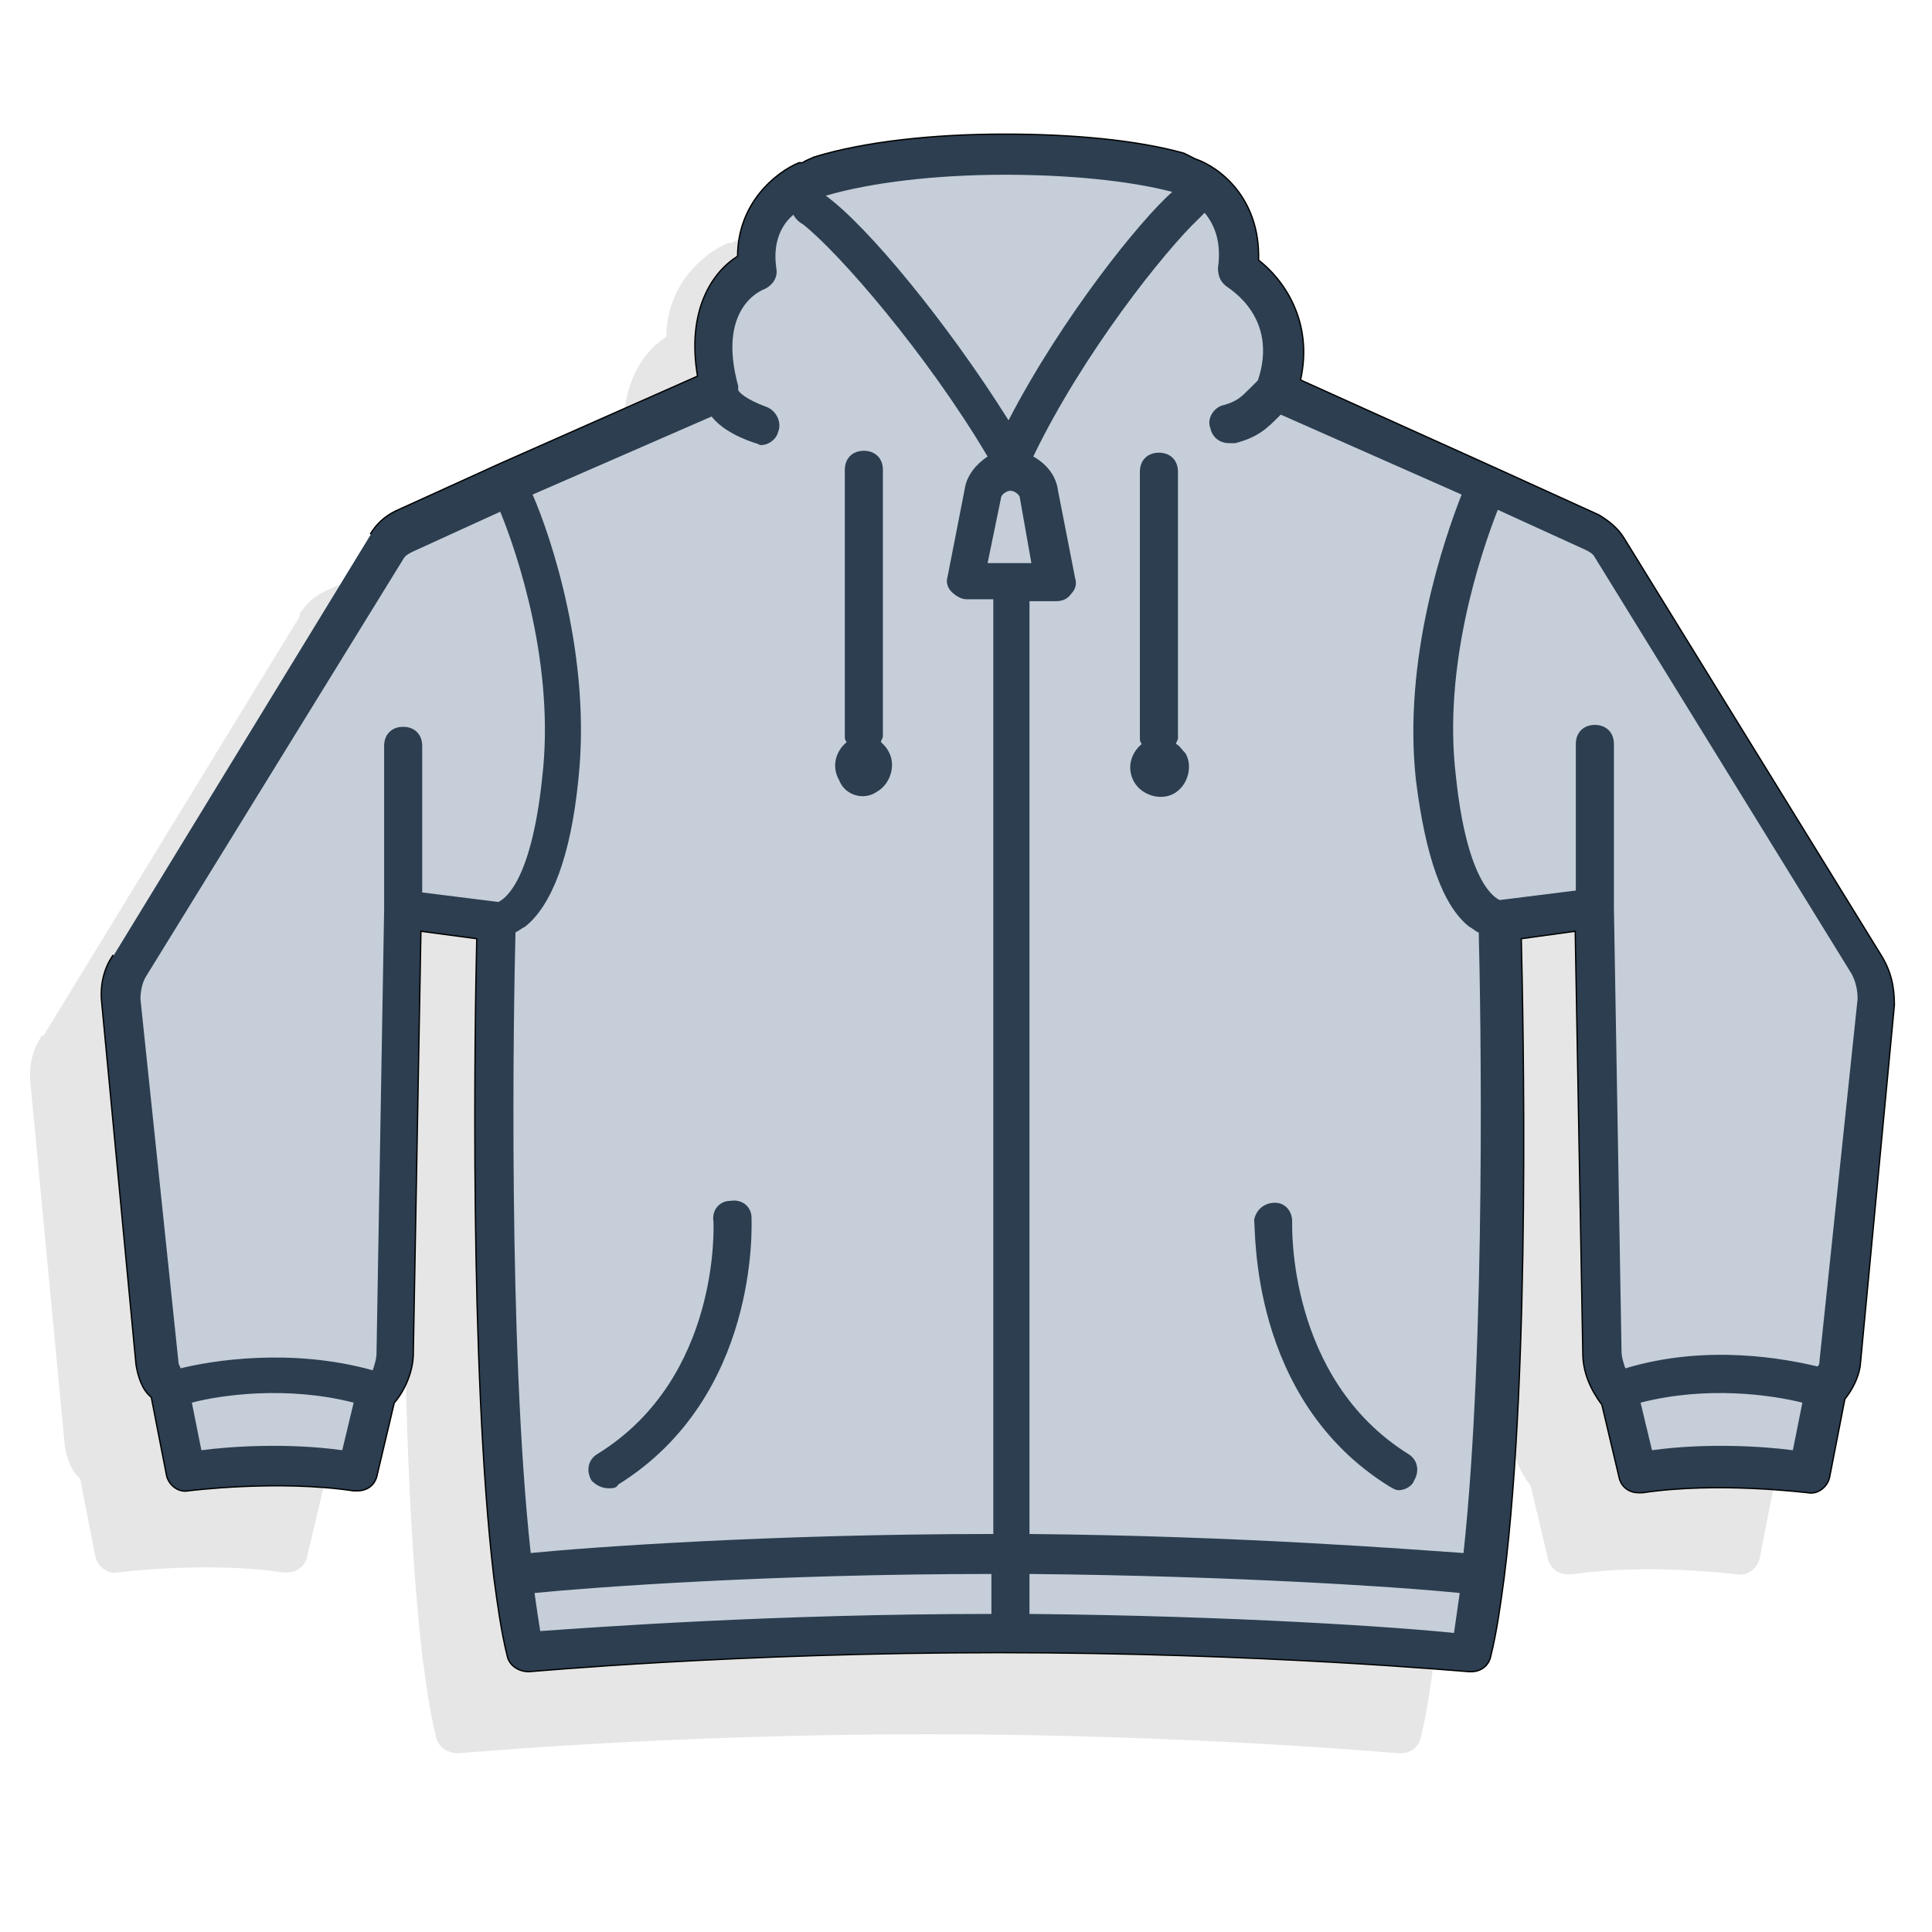
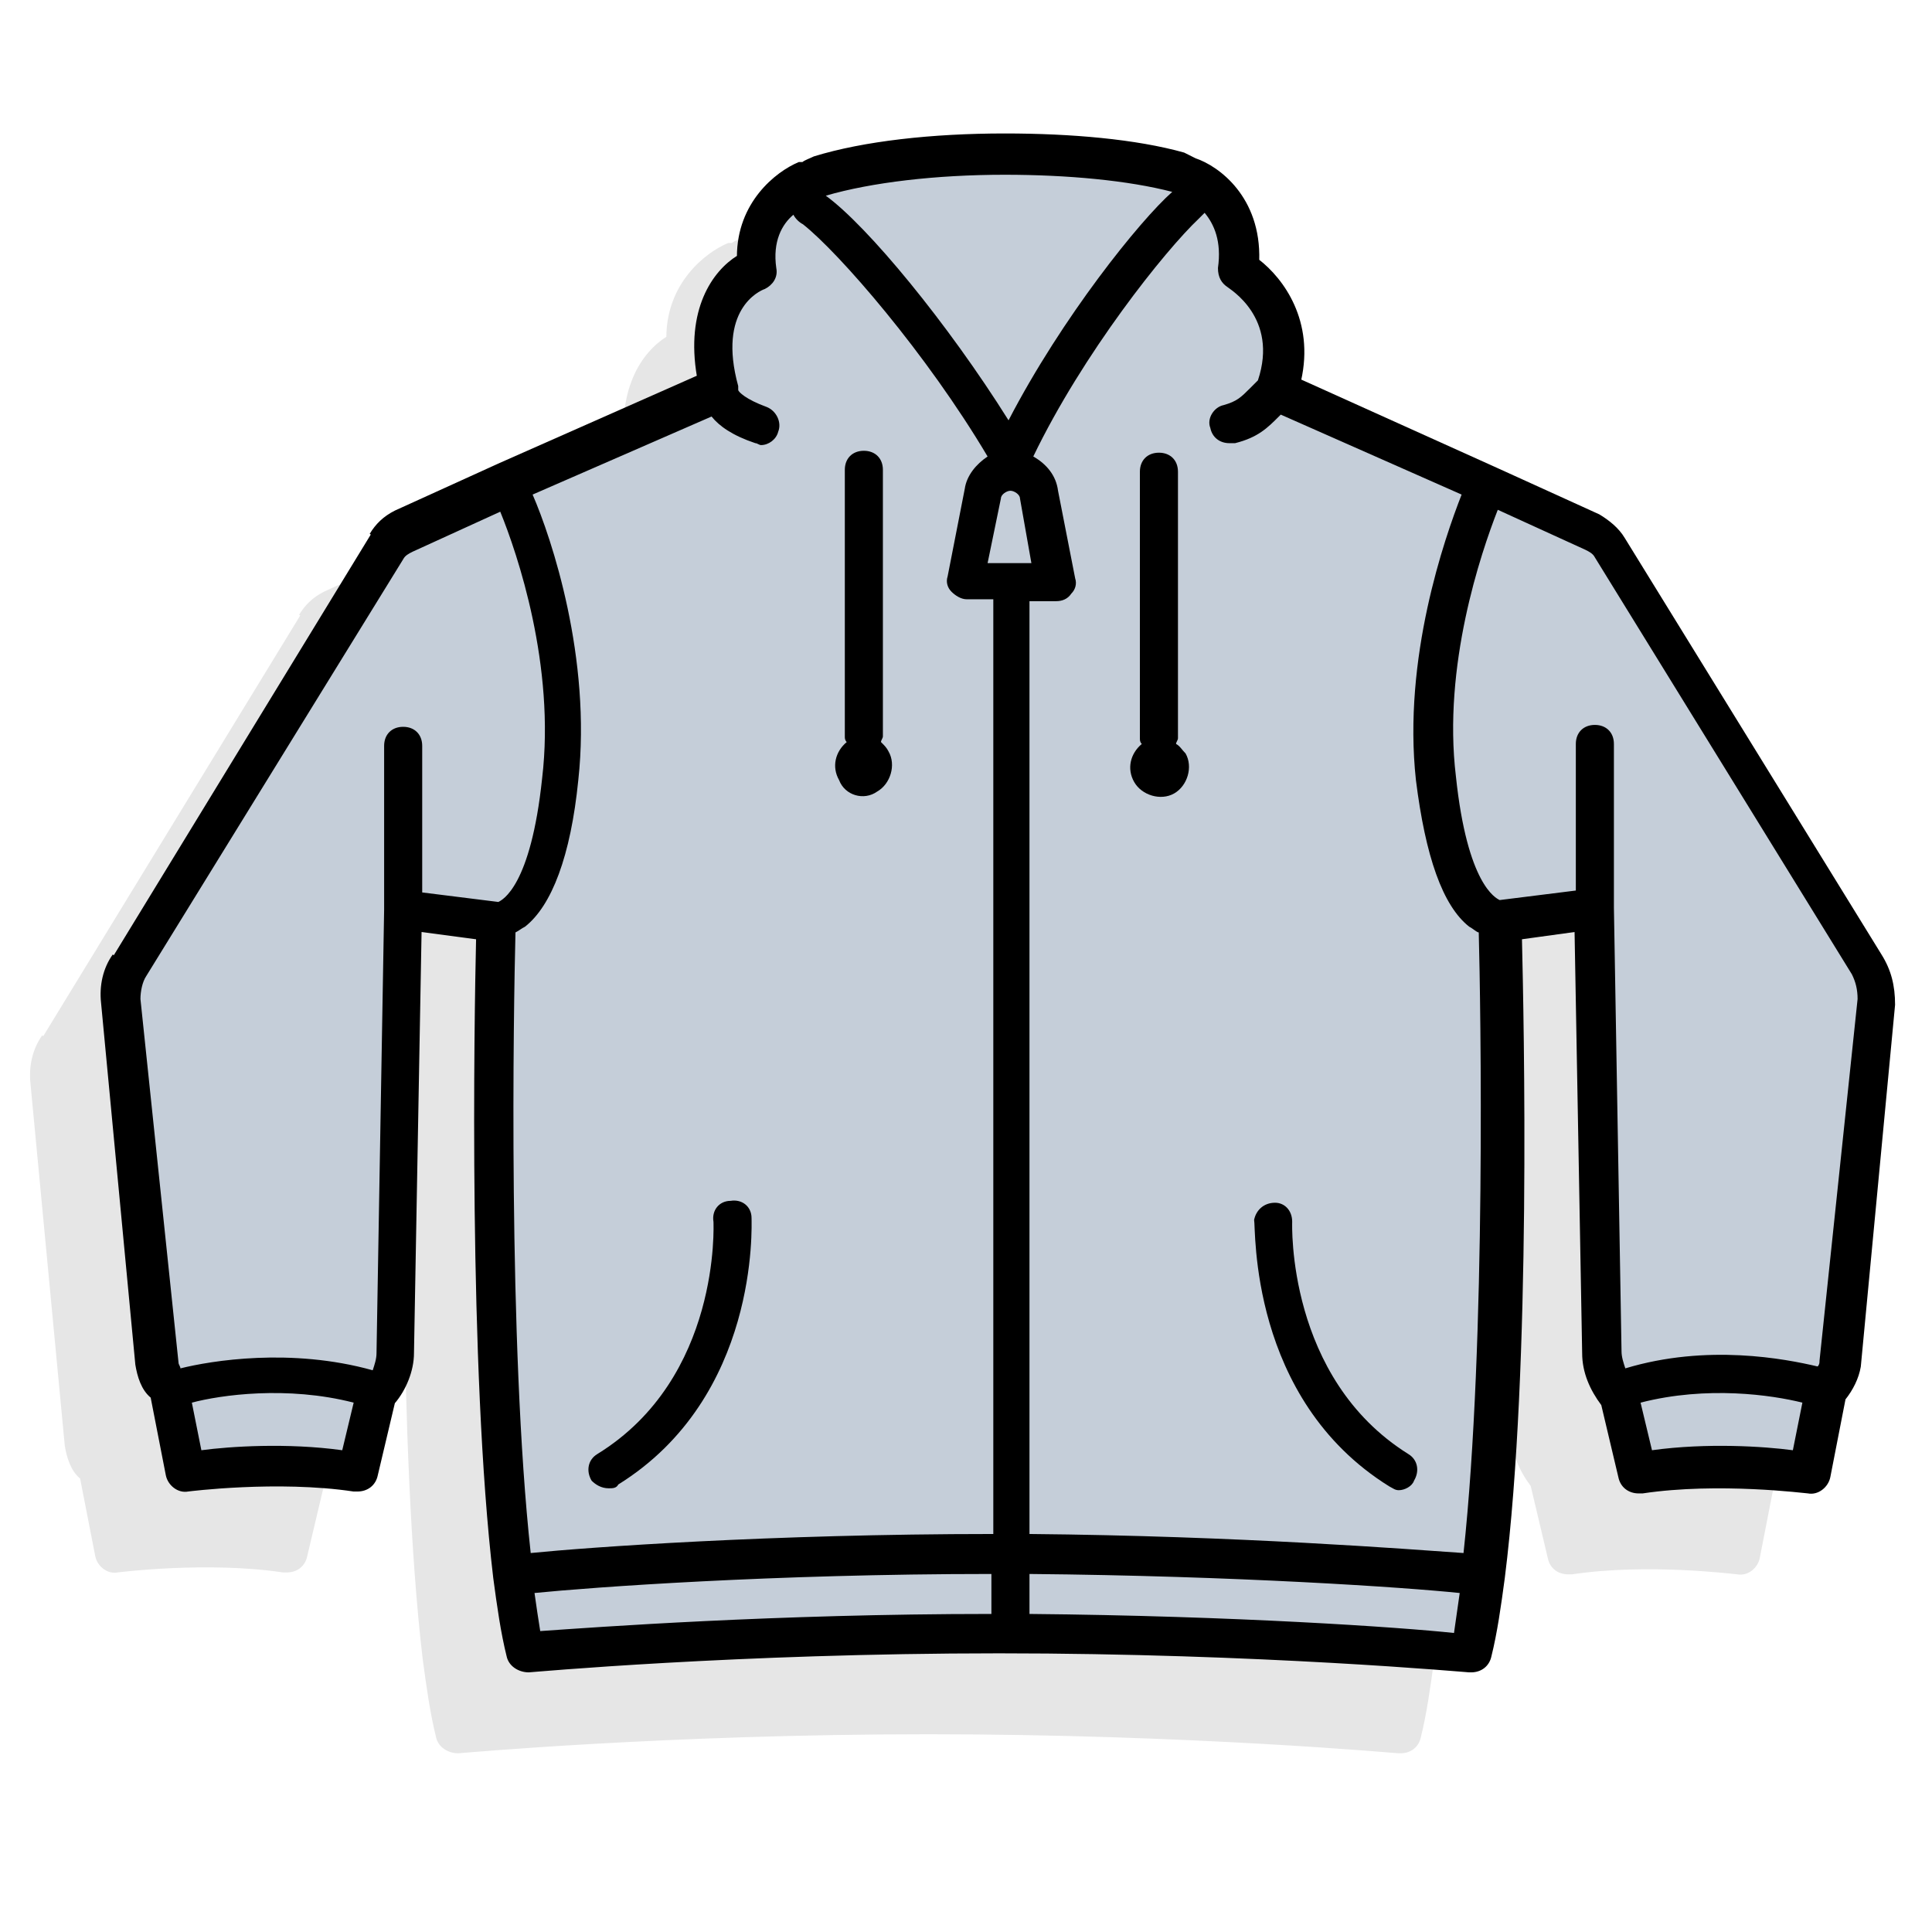
<svg xmlns="http://www.w3.org/2000/svg" version="1.1" id="Layer_1" x="0px" y="0px" width="740px" height="740px" viewBox="0 0 740 740" enable-background="new 0 0 740 740" xml:space="preserve">
  <g opacity="0.1">
    <path stroke="#000000" stroke-miterlimit="10" d="M16.558,396.886c-3.646,5.105-5.104,11.666-4.375,18.23l13.125,138.539   c0.729,4.375,2.188,9.479,5.834,12.395l5.833,29.896c0.729,3.646,4.375,6.562,8.021,5.834c0,0,34.271-4.377,63.438,0   c0.729,0,0.729,0,1.458,0c3.646,0,6.562-2.188,7.291-5.834l6.562-27.709c4.375-5.104,7.291-12.396,7.291-18.957l2.917-161.873   l21.875,2.916c-0.729,31.354-2.917,164.789,6.562,244.998c1.458,10.938,2.916,21.146,5.104,29.896   c0.729,3.646,4.375,5.832,8.021,5.832c0.729,0,79.479-7.291,180.103-7.291c99.896,0,179.373,7.291,180.104,7.291h0.729   c3.646,0,6.562-2.188,7.292-5.832c2.188-8.75,3.646-18.959,5.104-29.896c10.207-80.938,7.291-213.646,6.562-244.998l21.146-2.916   l2.918,161.873c0,7.291,2.916,13.854,7.291,19.688l6.562,27.707c0.729,3.646,3.646,5.834,7.292,5.834c0.729,0,0.729,0,1.458,0   c29.166-4.373,62.708,0,63.438,0c3.646,0.73,7.291-2.188,8.021-5.834l5.832-29.895c2.919-3.646,5.104-8.021,5.835-12.396   l13.125-138.541c-0.003-7.291-1.462-13.123-5.104-18.957L594.785,237.2c-2.188-3.646-5.834-6.562-9.479-8.75l-40.104-18.229   l-74.375-33.541c5.104-22.604-6.562-38.646-16.041-45.938c0.729-24.062-15.312-35.729-24.062-38.646   c-1.458-0.729-2.916-1.457-4.374-2.187c-18.229-5.104-43.021-7.293-68.54-7.293c-27.709,0-53.959,2.916-72.918,8.75   c-1.457,0.729-3.646,1.459-4.375,2.188c-0.729,0-1.457,0-1.457,0c-8.75,3.646-23.334,15.312-23.334,35.729   c-9.479,5.834-19.688,20.418-15.312,45.938l-75.834,33.543l-40.104,18.229c-4.375,2.188-7.292,5.104-9.479,8.75" />
  </g>
  <g>
-     <path fill="#C5CED9" stroke="#000000" stroke-miterlimit="10" d="M43.586,365.89c-3.646,5.104-5.104,11.666-4.375,18.229   l13.125,138.539c0.729,4.375,2.188,9.479,5.834,12.396l5.833,29.896c0.729,3.646,4.375,6.562,8.021,5.834   c0,0,34.271-4.377,63.438,0c0.729,0,0.729,0,1.458,0c3.646,0,6.562-2.188,7.291-5.834l6.562-27.709   c4.375-5.104,7.291-12.396,7.291-18.957l2.917-161.873l21.875,2.916c-0.729,31.354-2.917,164.789,6.562,244.998   c1.458,10.938,2.916,21.146,5.104,29.896c0.729,3.646,4.375,5.832,8.021,5.832c0.729,0,79.479-7.291,180.103-7.291   c99.896,0,179.373,7.291,180.104,7.291h0.729c3.646,0,6.562-2.188,7.292-5.832c2.188-8.75,3.646-18.959,5.104-29.896   c10.208-80.938,7.291-213.646,6.562-244.998l21.146-2.916l2.918,161.873c0,7.291,2.916,13.854,7.291,19.688l6.562,27.707   c0.729,3.646,3.646,5.834,7.292,5.834c0.729,0,0.729,0,1.458,0c29.166-4.373,62.708,0,63.437,0   c3.646,0.729,7.291-2.188,8.021-5.834l5.832-29.896c2.919-3.646,5.104-8.021,5.835-12.396l13.125-138.541   c-0.003-7.291-1.462-13.123-5.106-18.957l-98.435-159.686c-2.188-3.646-5.834-6.562-9.479-8.75l-40.104-18.229l-74.375-33.541   c5.104-22.604-6.562-38.646-16.041-45.938c0.729-24.062-15.312-35.729-24.062-38.646c-1.457-0.729-2.916-1.457-4.373-2.187   c-18.229-5.104-43.021-7.293-68.541-7.293c-27.708,0-53.958,2.916-72.917,8.75c-1.458,0.729-3.646,1.459-4.375,2.188   c-0.729,0-1.458,0-1.458,0c-8.75,3.646-23.333,15.312-23.333,35.729c-9.479,5.834-19.688,20.418-15.312,45.938l-75.833,33.543   l-40.104,18.229c-4.375,2.188-7.292,5.104-9.479,8.75" />
+     <path fill="#C5CED9" stroke="#000000" stroke-miterlimit="10" d="M43.586,365.89c-3.646,5.104-5.104,11.666-4.375,18.229   l13.125,138.539c0.729,4.375,2.188,9.479,5.834,12.396l5.833,29.896c0.729,3.646,4.375,6.562,8.021,5.834   c0,0,34.271-4.377,63.438,0c0.729,0,0.729,0,1.458,0c3.646,0,6.562-2.188,7.291-5.834l6.562-27.709   c4.375-5.104,7.291-12.396,7.291-18.957l2.917-161.873l21.875,2.916c-0.729,31.354-2.917,164.789,6.562,244.998   c1.458,10.938,2.916,21.146,5.104,29.896c0.729,3.646,4.375,5.832,8.021,5.832c0.729,0,79.479-7.291,180.104-7.291   c99.896,0,179.372,7.291,180.104,7.291h0.729c3.646,0,6.562-2.188,7.293-5.832c2.188-8.75,3.646-18.959,5.104-29.896   c10.208-80.938,7.291-213.646,6.562-244.998l21.146-2.916l2.918,161.873c0,7.291,2.916,13.854,7.291,19.688l6.562,27.707   c0.729,3.646,3.646,5.834,7.292,5.834c0.729,0,0.729,0,1.458,0c29.166-4.373,62.708,0,63.437,0   c3.646,0.729,7.291-2.188,8.021-5.834l5.832-29.896c2.919-3.646,5.104-8.021,5.835-12.396l13.125-138.541   c-0.003-7.291-1.462-13.123-5.106-18.957l-98.435-159.686c-2.188-3.646-5.834-6.562-9.479-8.75l-40.104-18.229l-74.375-33.541   c5.104-22.604-6.562-38.646-16.041-45.938c0.729-24.062-15.312-35.729-24.062-38.646c-1.457-0.729-2.916-1.457-4.373-2.187   c-18.229-5.104-43.021-7.293-68.541-7.293c-27.708,0-53.958,2.916-72.917,8.75c-1.458,0.729-3.646,1.459-4.375,2.188   c-0.729,0-1.458,0-1.458,0c-8.75,3.646-23.333,15.312-23.333,35.729c-9.479,5.834-19.688,20.418-15.312,45.938l-75.833,33.543   l-40.104,18.229c-4.375,2.188-7.292,5.104-9.479,8.75" />
  </g>
  <g>
-     <path fill="#2C3E50" d="M720.247,365.89l-98.437-159.687c-2.188-3.646-5.834-6.562-9.479-8.75l-40.104-18.229l0,0l-74.375-33.541   c5.104-22.604-6.562-38.646-16.041-45.938c0.729-24.062-15.312-35.729-24.062-38.646c-1.459-0.729-2.916-1.457-4.375-2.187   c-18.229-5.104-43.021-7.293-68.541-7.293c-27.708,0-53.958,2.916-72.917,8.75c-1.458,0.729-3.646,1.459-4.375,2.188   c-0.729,0-1.458,0-1.458,0c-8.75,3.646-23.333,15.312-23.333,35.729c-9.479,5.834-19.688,20.418-15.312,45.938l-75.833,33.543l0,0   l0,0l-40.104,18.229c-4.375,2.188-7.292,5.104-9.479,8.75L43.586,365.891c-3.646,5.104-5.104,11.666-4.375,18.229l13.125,138.539   c0.729,4.375,2.188,9.479,5.834,12.396l5.833,29.896c0.729,3.646,4.375,6.562,8.021,5.834c0,0,34.271-4.377,63.438,0   c0.729,0,0.729,0,1.458,0c3.646,0,6.562-2.188,7.291-5.834l6.562-27.709l0,0l0,0c4.375-5.104,7.291-12.396,7.291-18.957   l2.917-161.873l21.875,2.916c-0.729,31.354-2.917,164.789,6.562,244.998l0,0l0,0c1.458,10.938,2.916,21.146,5.104,29.896   c0.729,3.646,4.375,5.832,8.021,5.832c0.729,0,79.479-7.291,180.103-7.291c99.896,0,179.373,7.291,180.104,7.291h0.729   c3.646,0,6.562-2.188,7.292-5.832c2.188-8.75,3.646-18.959,5.104-29.896l0,0l0,0c10.208-80.938,7.291-213.646,6.562-244.998   l21.146-2.916l2.918,161.873c0,7.291,2.916,13.854,7.291,19.688l6.562,27.707c0.729,3.646,3.646,5.834,7.292,5.834   c0.729,0,0.729,0,1.458,0c29.166-4.373,62.708,0,63.437,0c3.646,0.729,7.291-2.188,8.021-5.834l5.832-29.896   c2.919-3.646,5.104-8.021,5.835-12.396l13.125-138.541C725.353,377.556,723.894,371.724,720.247,365.89z M470.147,109.953   c0.729,0.729,19.688,11.668,11.666,35.729c-1.458,1.459-2.188,2.188-2.917,2.918c-3.646,3.646-5.104,5.104-10.209,6.562   c-3.646,0.729-6.562,5.104-5.104,8.75c0.729,3.646,3.646,5.834,7.291,5.834c0.729,0,1.459,0,2.188,0   c8.75-2.188,12.396-5.834,16.771-10.209l0.729-0.729l69.271,30.625c-6.562,16.771-22.604,62.707-17.5,109.373   c3.646,29.168,10.209,48.125,20.417,56.146c1.458,0.729,2.916,2.188,3.646,2.188c0.729,27.707,2.917,156.771-5.833,237.705   c-21.146-1.457-86.041-6.562-166.248-7.291V230.265h10.209c2.188,0,4.374-0.729,5.832-2.919c1.458-1.456,2.188-3.645,1.458-5.831   l-6.562-33.544c-0.729-5.831-4.375-10.206-9.479-13.125c18.958-39.375,50.312-78.747,63.438-91.145   c0.729-0.73,1.459-1.457,2.188-2.188c3.646,4.375,6.562,10.938,5.104,21.146C466.5,106.308,467.959,108.496,470.147,109.953z    M383.377,190.89c0-1.46,2.188-2.919,3.646-2.919s3.646,1.459,3.646,2.919l4.375,24.79h-16.771L383.377,190.89z M384.836,66.933   c24.062,0,47.396,2.188,64.164,6.562c-12.396,10.938-42.289,48.123-62.705,87.498c-23.333-37.188-53.958-74.373-70-86.041   C333.794,69.849,358.585,66.933,384.836,66.933z M272.544,159.537c2.917,3.646,8.021,7.293,16.771,10.209   c0.729,0,1.458,0.729,2.188,0.729c2.917,0,5.833-2.188,6.562-5.104c1.458-3.646-0.729-8.021-4.375-9.479   c-8.021-2.916-10.938-5.832-10.938-6.562c0,0,0,0,0-0.729c0,0,0,0,0-0.729c-8.021-29.168,8.021-36.459,10.208-37.188   c2.916-1.459,5.104-4.375,4.374-8.021c-1.458-10.207,2.188-16.771,6.562-20.416c0.729,1.457,2.188,2.916,3.646,3.646   c13.854,10.938,47.396,49.581,70.729,88.956c-4.375,2.919-8.021,7.291-8.749,12.396l-6.562,33.541   c-0.729,2.188,0,4.375,1.459,5.834c1.458,1.457,3.646,2.916,5.833,2.916h10.208v358.019c-85.312,0-155.312,5.104-177.188,7.291   c-8.749-80.207-6.562-209.269-5.833-237.705c1.458-0.729,2.188-1.459,3.646-2.188c10.208-8.021,17.499-26.979,20.417-56.146   c5.104-46.667-10.208-92.603-17.5-109.374L272.544,159.537z M55.984,373.91l98.438-159.689c0.729-1.457,2.188-2.186,3.646-2.916   l33.542-15.312c6.562,16.043,21.146,59.062,16.042,102.084c-4.375,41.562-15.312,46.664-16.771,47.396l-29.167-3.646v-56.146   c0-4.375-2.916-7.293-7.292-7.293c-4.374,0-7.291,2.918-7.291,7.293v62.709l-2.918,169.896c0,2.188-0.729,4.375-1.458,6.562   c-31.354-8.75-61.979-3.646-73.646-0.729c0-0.729-0.729-1.457-0.729-2.188L53.796,382.658   C53.797,379.742,54.526,376.097,55.984,373.91z M77.13,555.472l-3.646-18.229c10.938-2.916,36.458-6.562,61.979,0l-4.375,18.229   C109.941,552.554,88.067,554.013,77.13,555.472z M204.731,610.156c21.875-2.188,91.146-7.291,175-7.291v15.312   c-83.125,0-151.666,5.104-172.812,6.562C206.191,620.365,205.462,615.263,204.731,610.156z M394.314,618.179v-15.313   c79.479,0.729,143.646,5.104,164.79,7.291c-0.729,5.104-1.458,10.209-2.188,15.312   C536.499,623.281,473.063,618.906,394.314,618.179z M632.749,555.472l-4.374-18.229c25.521-6.562,50.312-2.916,61.979,0   l-3.646,18.229C675.769,554.013,653.895,552.554,632.749,555.472z M696.914,521.199c0,0.729,0,1.459-0.729,2.188   c-12.396-2.918-42.29-8.75-73.646,0.729c-0.729-2.188-1.458-4.375-1.458-6.562l-2.917-169.896V284.95   c0-4.375-2.917-7.291-7.291-7.291c-4.375,0-7.293,2.918-7.293,7.291v56.146l-29.165,3.646c-1.458-0.729-12.396-5.834-16.771-47.396   c-5.104-42.293,9.479-85.312,16.041-102.082l33.541,15.312c1.458,0.729,2.916,1.457,3.646,2.916l98.438,159.686   c1.457,2.916,2.188,5.834,2.188,9.479L696.914,521.199z" />
-     <path fill="#2C3E50" d="M335.981,303.182c5.104-2.918,7.291-10.21,4.375-15.312c-0.729-1.457-1.458-2.188-2.917-3.646   c0-0.729,0.729-1.455,0.729-2.188V179.953c0-4.375-2.917-7.291-7.291-7.291c-4.375,0-7.292,2.916-7.292,7.291v102.081   c0,0.729,0,1.46,0.729,2.188c-4.375,3.646-5.833,9.48-2.916,14.585C323.586,304.64,330.878,306.825,335.981,303.182z" />
-     <path fill="#2C3E50" d="M450.459,284.953c0-0.73,0.729-1.46,0.729-2.188V180.681c0-4.375-2.916-7.29-7.292-7.29   c-4.374,0-7.29,2.915-7.29,7.29v102.084c0,0.729,0,1.456,0.729,2.188c-4.375,3.645-5.832,9.479-2.916,14.584   c2.916,5.104,10.209,7.29,15.312,4.372c5.104-2.916,7.291-10.207,4.375-15.312C452.647,287.138,451.916,285.681,450.459,284.953z" />
-     <path fill="#2C3E50" d="M532.125,569.324c1.459,0.729,2.188,1.457,3.646,1.457c2.188,0,5.104-1.457,5.833-3.646   c2.188-3.646,1.458-8.021-2.188-10.209c-46.665-29.166-44.479-88.229-44.479-88.957c0-4.375-2.916-7.291-6.562-7.291   c-4.375,0-7.291,2.916-8.021,6.562C481.084,470.158,478.168,535.781,532.125,569.324z" />
-     <path fill="#2C3E50" d="M233.171,570.054c1.458,0,2.916,0,3.646-1.457c53.958-33.543,51.042-99.166,51.042-102.084   c0-4.375-3.646-7.291-8.021-6.562c-4.375,0-7.292,3.646-6.562,8.021c0,0.729,2.916,59.791-44.479,88.957   c-3.646,2.188-4.375,6.562-2.188,10.209C228.065,568.597,230.253,570.054,233.171,570.054z" />
+     <path d="M720.247,365.89L621.81,206.203c-2.188-3.646-5.834-6.562-9.479-8.75l-40.104-18.229l0,0l-74.375-33.541   c5.104-22.604-6.562-38.646-16.041-45.938c0.729-24.062-15.312-35.729-24.062-38.646c-1.459-0.729-2.916-1.457-4.375-2.187   c-18.229-5.104-43.021-7.293-68.541-7.293c-27.708,0-53.958,2.916-72.917,8.75c-1.458,0.729-3.646,1.459-4.375,2.188   c-0.729,0-1.458,0-1.458,0c-8.75,3.646-23.333,15.312-23.333,35.729c-9.479,5.834-19.688,20.418-15.312,45.938l-75.833,33.543l0,0   l0,0l-40.104,18.229c-4.375,2.188-7.292,5.104-9.479,8.75L43.586,365.891c-3.646,5.104-5.104,11.666-4.375,18.229l13.125,138.539   c0.729,4.375,2.188,9.479,5.834,12.396l5.833,29.896c0.729,3.646,4.375,6.562,8.021,5.834c0,0,34.271-4.377,63.438,0   c0.729,0,0.729,0,1.458,0c3.646,0,6.562-2.188,7.291-5.834l6.562-27.709l0,0l0,0c4.375-5.104,7.291-12.396,7.291-18.957   l2.917-161.873l21.875,2.916c-0.729,31.354-2.917,164.789,6.562,244.998l0,0l0,0c1.458,10.938,2.916,21.146,5.104,29.896   c0.729,3.646,4.375,5.832,8.021,5.832c0.729,0,79.479-7.291,180.104-7.291c99.896,0,179.372,7.291,180.104,7.291h0.729   c3.646,0,6.562-2.188,7.293-5.832c2.188-8.75,3.646-18.959,5.104-29.896l0,0l0,0c10.208-80.938,7.291-213.646,6.562-244.998   l21.146-2.916l2.918,161.873c0,7.291,2.916,13.854,7.291,19.688l6.562,27.707c0.729,3.646,3.646,5.834,7.292,5.834   c0.729,0,0.729,0,1.458,0c29.166-4.373,62.708,0,63.437,0c3.646,0.729,7.291-2.188,8.021-5.834l5.832-29.896   c2.919-3.646,5.104-8.021,5.835-12.396l13.125-138.541C725.354,377.556,723.894,371.724,720.247,365.89z M470.147,109.953   c0.729,0.729,19.688,11.668,11.665,35.729c-1.457,1.459-2.188,2.188-2.916,2.918c-3.646,3.646-5.104,5.104-10.209,6.562   c-3.646,0.729-6.562,5.104-5.104,8.75c0.729,3.646,3.646,5.834,7.291,5.834c0.729,0,1.459,0,2.188,0   c8.75-2.188,12.396-5.834,16.771-10.209l0.729-0.729l69.271,30.625c-6.562,16.771-22.604,62.707-17.5,109.373   c3.646,29.167,10.209,48.125,20.417,56.146c1.458,0.729,2.916,2.188,3.646,2.188c0.729,27.707,2.916,156.771-5.834,237.705   c-21.146-1.457-86.041-6.562-166.248-7.291V230.265h10.21c2.188,0,4.374-0.729,5.832-2.919c1.458-1.456,2.188-3.645,1.458-5.831   l-6.562-33.544c-0.729-5.831-4.375-10.206-9.479-13.125c18.958-39.375,50.312-78.747,63.438-91.145   c0.729-0.73,1.459-1.457,2.188-2.188c3.646,4.375,6.562,10.938,5.104,21.146C466.5,106.308,467.959,108.496,470.147,109.953z    M383.377,190.89c0-1.46,2.188-2.919,3.646-2.919c1.457,0,3.646,1.459,3.646,2.919l4.375,24.79h-16.771L383.377,190.89z    M384.836,66.933c24.062,0,47.396,2.188,64.164,6.562c-12.396,10.938-42.289,48.123-62.705,87.498   c-23.333-37.188-53.958-74.373-70-86.041C333.794,69.849,358.585,66.933,384.836,66.933z M272.544,159.537   c2.917,3.646,8.021,7.293,16.771,10.209c0.729,0,1.458,0.729,2.188,0.729c2.917,0,5.833-2.188,6.562-5.104   c1.458-3.646-0.729-8.021-4.375-9.479c-8.021-2.916-10.938-5.832-10.938-6.562c0,0,0,0,0-0.729c0,0,0,0,0-0.729   c-8.021-29.168,8.021-36.459,10.208-37.188c2.916-1.459,5.104-4.375,4.374-8.021c-1.458-10.207,2.188-16.771,6.562-20.416   c0.729,1.457,2.188,2.916,3.646,3.646c13.854,10.938,47.396,49.581,70.729,88.956c-4.375,2.919-8.021,7.291-8.75,12.396   l-6.562,33.541c-0.729,2.188,0,4.375,1.459,5.834c1.458,1.457,3.646,2.916,5.833,2.916h10.208v358.019   c-85.312,0-155.312,5.104-177.188,7.291c-8.749-80.207-6.562-209.269-5.833-237.705c1.458-0.729,2.188-1.459,3.646-2.188   c10.208-8.021,17.499-26.979,20.417-56.146c5.104-46.667-10.208-92.603-17.5-109.374L272.544,159.537z M55.984,373.91   l98.438-159.689c0.729-1.457,2.188-2.186,3.646-2.916l33.542-15.312c6.562,16.043,21.146,59.062,16.042,102.084   c-4.375,41.562-15.312,46.664-16.771,47.396l-29.167-3.646v-56.146c0-4.375-2.916-7.293-7.292-7.293   c-4.374,0-7.291,2.918-7.291,7.293v62.708l-2.918,169.896c0,2.188-0.729,4.375-1.458,6.562c-31.354-8.75-61.979-3.646-73.646-0.729   c0-0.729-0.729-1.457-0.729-2.188L53.796,382.658C53.797,379.742,54.526,376.097,55.984,373.91z M77.13,555.472l-3.646-18.229   c10.938-2.916,36.458-6.562,61.979,0l-4.375,18.229C109.941,552.554,88.067,554.013,77.13,555.472z M204.731,610.156   c21.875-2.188,91.146-7.291,175-7.291v15.312c-83.125,0-151.666,5.104-172.812,6.562   C206.191,620.365,205.462,615.263,204.731,610.156z M394.314,618.179v-15.312c79.479,0.729,143.646,5.104,164.789,7.291   c-0.729,5.104-1.457,10.209-2.188,15.312C536.499,623.281,473.062,618.906,394.314,618.179z M632.749,555.472l-4.374-18.229   c25.521-6.562,50.312-2.916,61.979,0l-3.646,18.229C675.769,554.013,653.895,552.554,632.749,555.472z M696.914,521.199   c0,0.729,0,1.459-0.729,2.188c-12.396-2.918-42.29-8.75-73.646,0.729c-0.729-2.188-1.458-4.375-1.458-6.562l-2.917-169.896V284.95   c0-4.375-2.917-7.291-7.291-7.291c-4.375,0-7.293,2.918-7.293,7.291v56.146l-29.165,3.646c-1.458-0.729-12.396-5.834-16.771-47.396   c-5.104-42.293,9.479-85.312,16.041-102.082l33.541,15.312c1.458,0.729,2.916,1.457,3.646,2.916l98.438,159.686   c1.457,2.916,2.188,5.834,2.188,9.479L696.914,521.199z" />
+     <path d="M335.981,303.182c5.104-2.918,7.291-10.21,4.375-15.312c-0.729-1.457-1.458-2.188-2.917-3.646   c0-0.729,0.729-1.455,0.729-2.188V179.953c0-4.375-2.917-7.291-7.291-7.291c-4.375,0-7.292,2.916-7.292,7.291v102.081   c0,0.729,0,1.46,0.729,2.188c-4.375,3.646-5.833,9.48-2.916,14.585C323.586,304.64,330.878,306.825,335.981,303.182z" />
+     <path d="M450.459,284.953c0-0.73,0.729-1.46,0.729-2.188V180.681c0-4.375-2.916-7.29-7.292-7.29c-4.374,0-7.29,2.915-7.29,7.29   v102.084c0,0.729,0,1.456,0.729,2.188c-4.375,3.645-5.832,9.479-2.916,14.584c2.916,5.104,10.209,7.29,15.312,4.372   c5.104-2.916,7.291-10.207,4.375-15.312C452.647,287.138,451.916,285.681,450.459,284.953z" />
+     <path d="M532.125,569.324c1.459,0.729,2.188,1.457,3.646,1.457c2.188,0,5.104-1.457,5.832-3.646   c2.188-3.646,1.459-8.021-2.188-10.209c-46.665-29.166-44.479-88.229-44.479-88.957c0-4.375-2.916-7.291-6.562-7.291   c-4.375,0-7.291,2.916-8.021,6.562C481.084,470.158,478.168,535.781,532.125,569.324z" />
+     <path d="M233.171,570.054c1.458,0,2.916,0,3.646-1.457c53.958-33.543,51.042-99.166,51.042-102.084   c0-4.375-3.646-7.291-8.021-6.562c-4.375,0-7.292,3.646-6.562,8.021c0,0.729,2.916,59.791-44.479,88.957   c-3.646,2.188-4.375,6.562-2.188,10.209C228.065,568.597,230.253,570.054,233.171,570.054z" />
  </g>
</svg>
